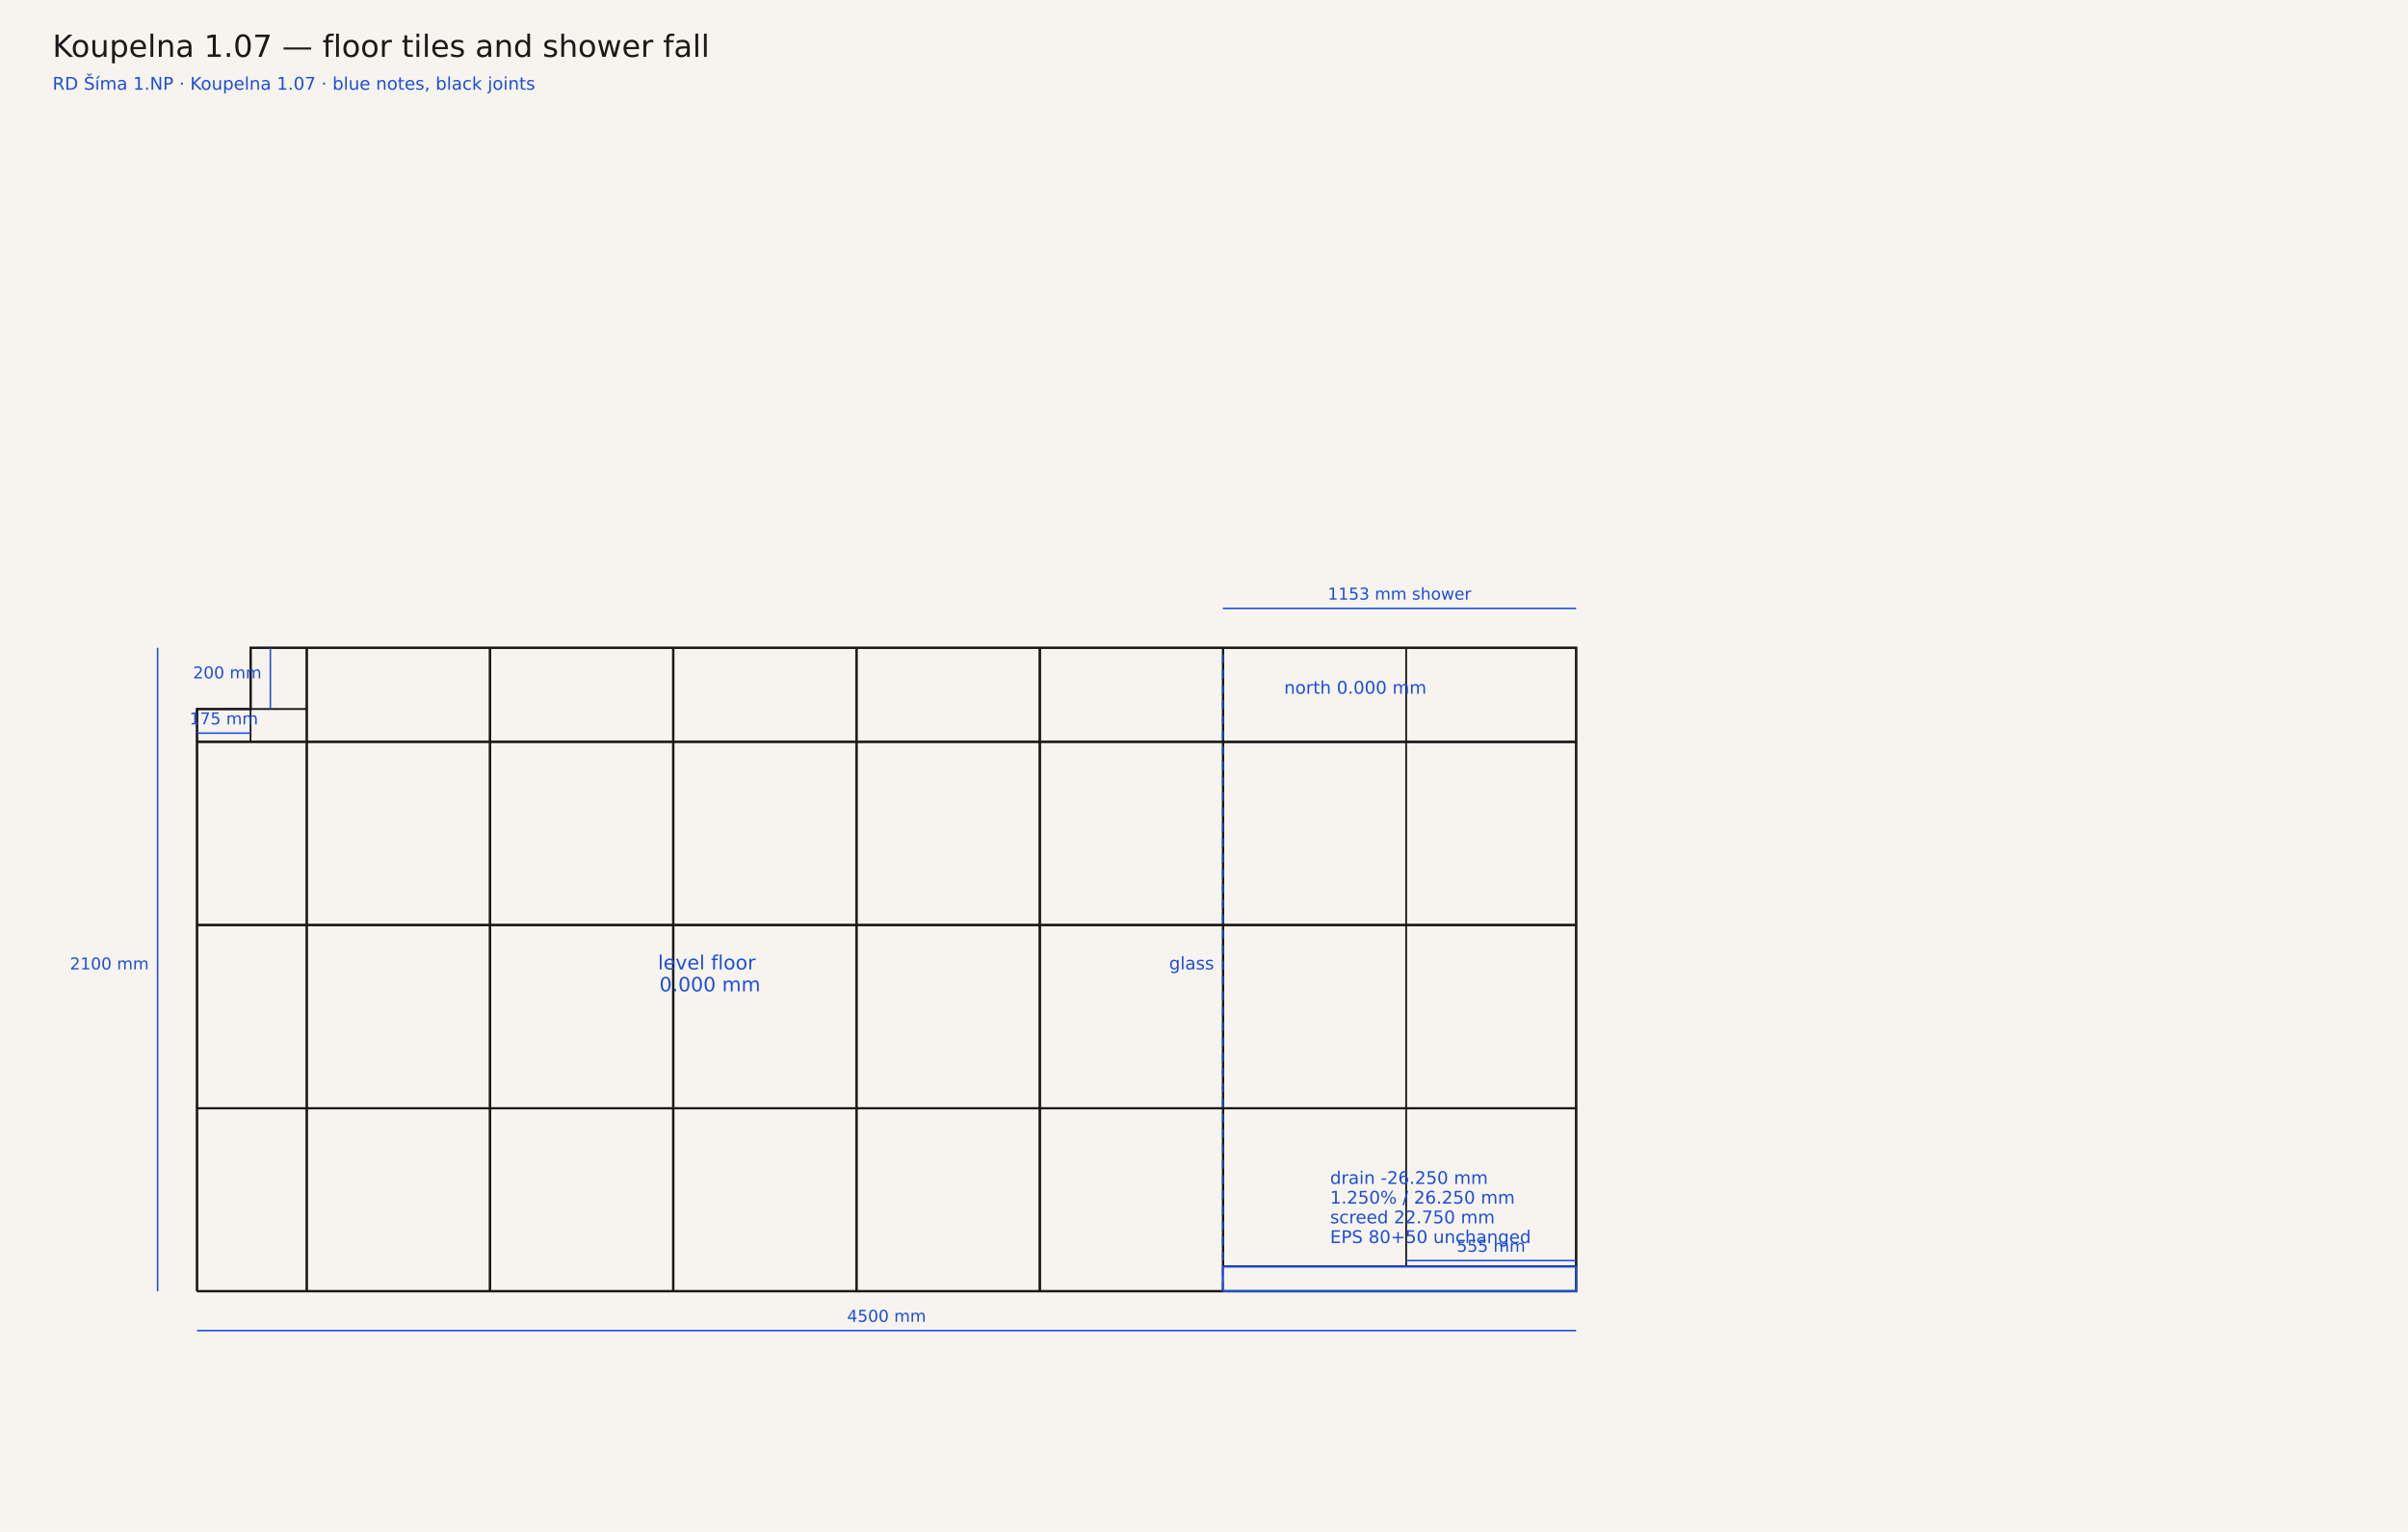
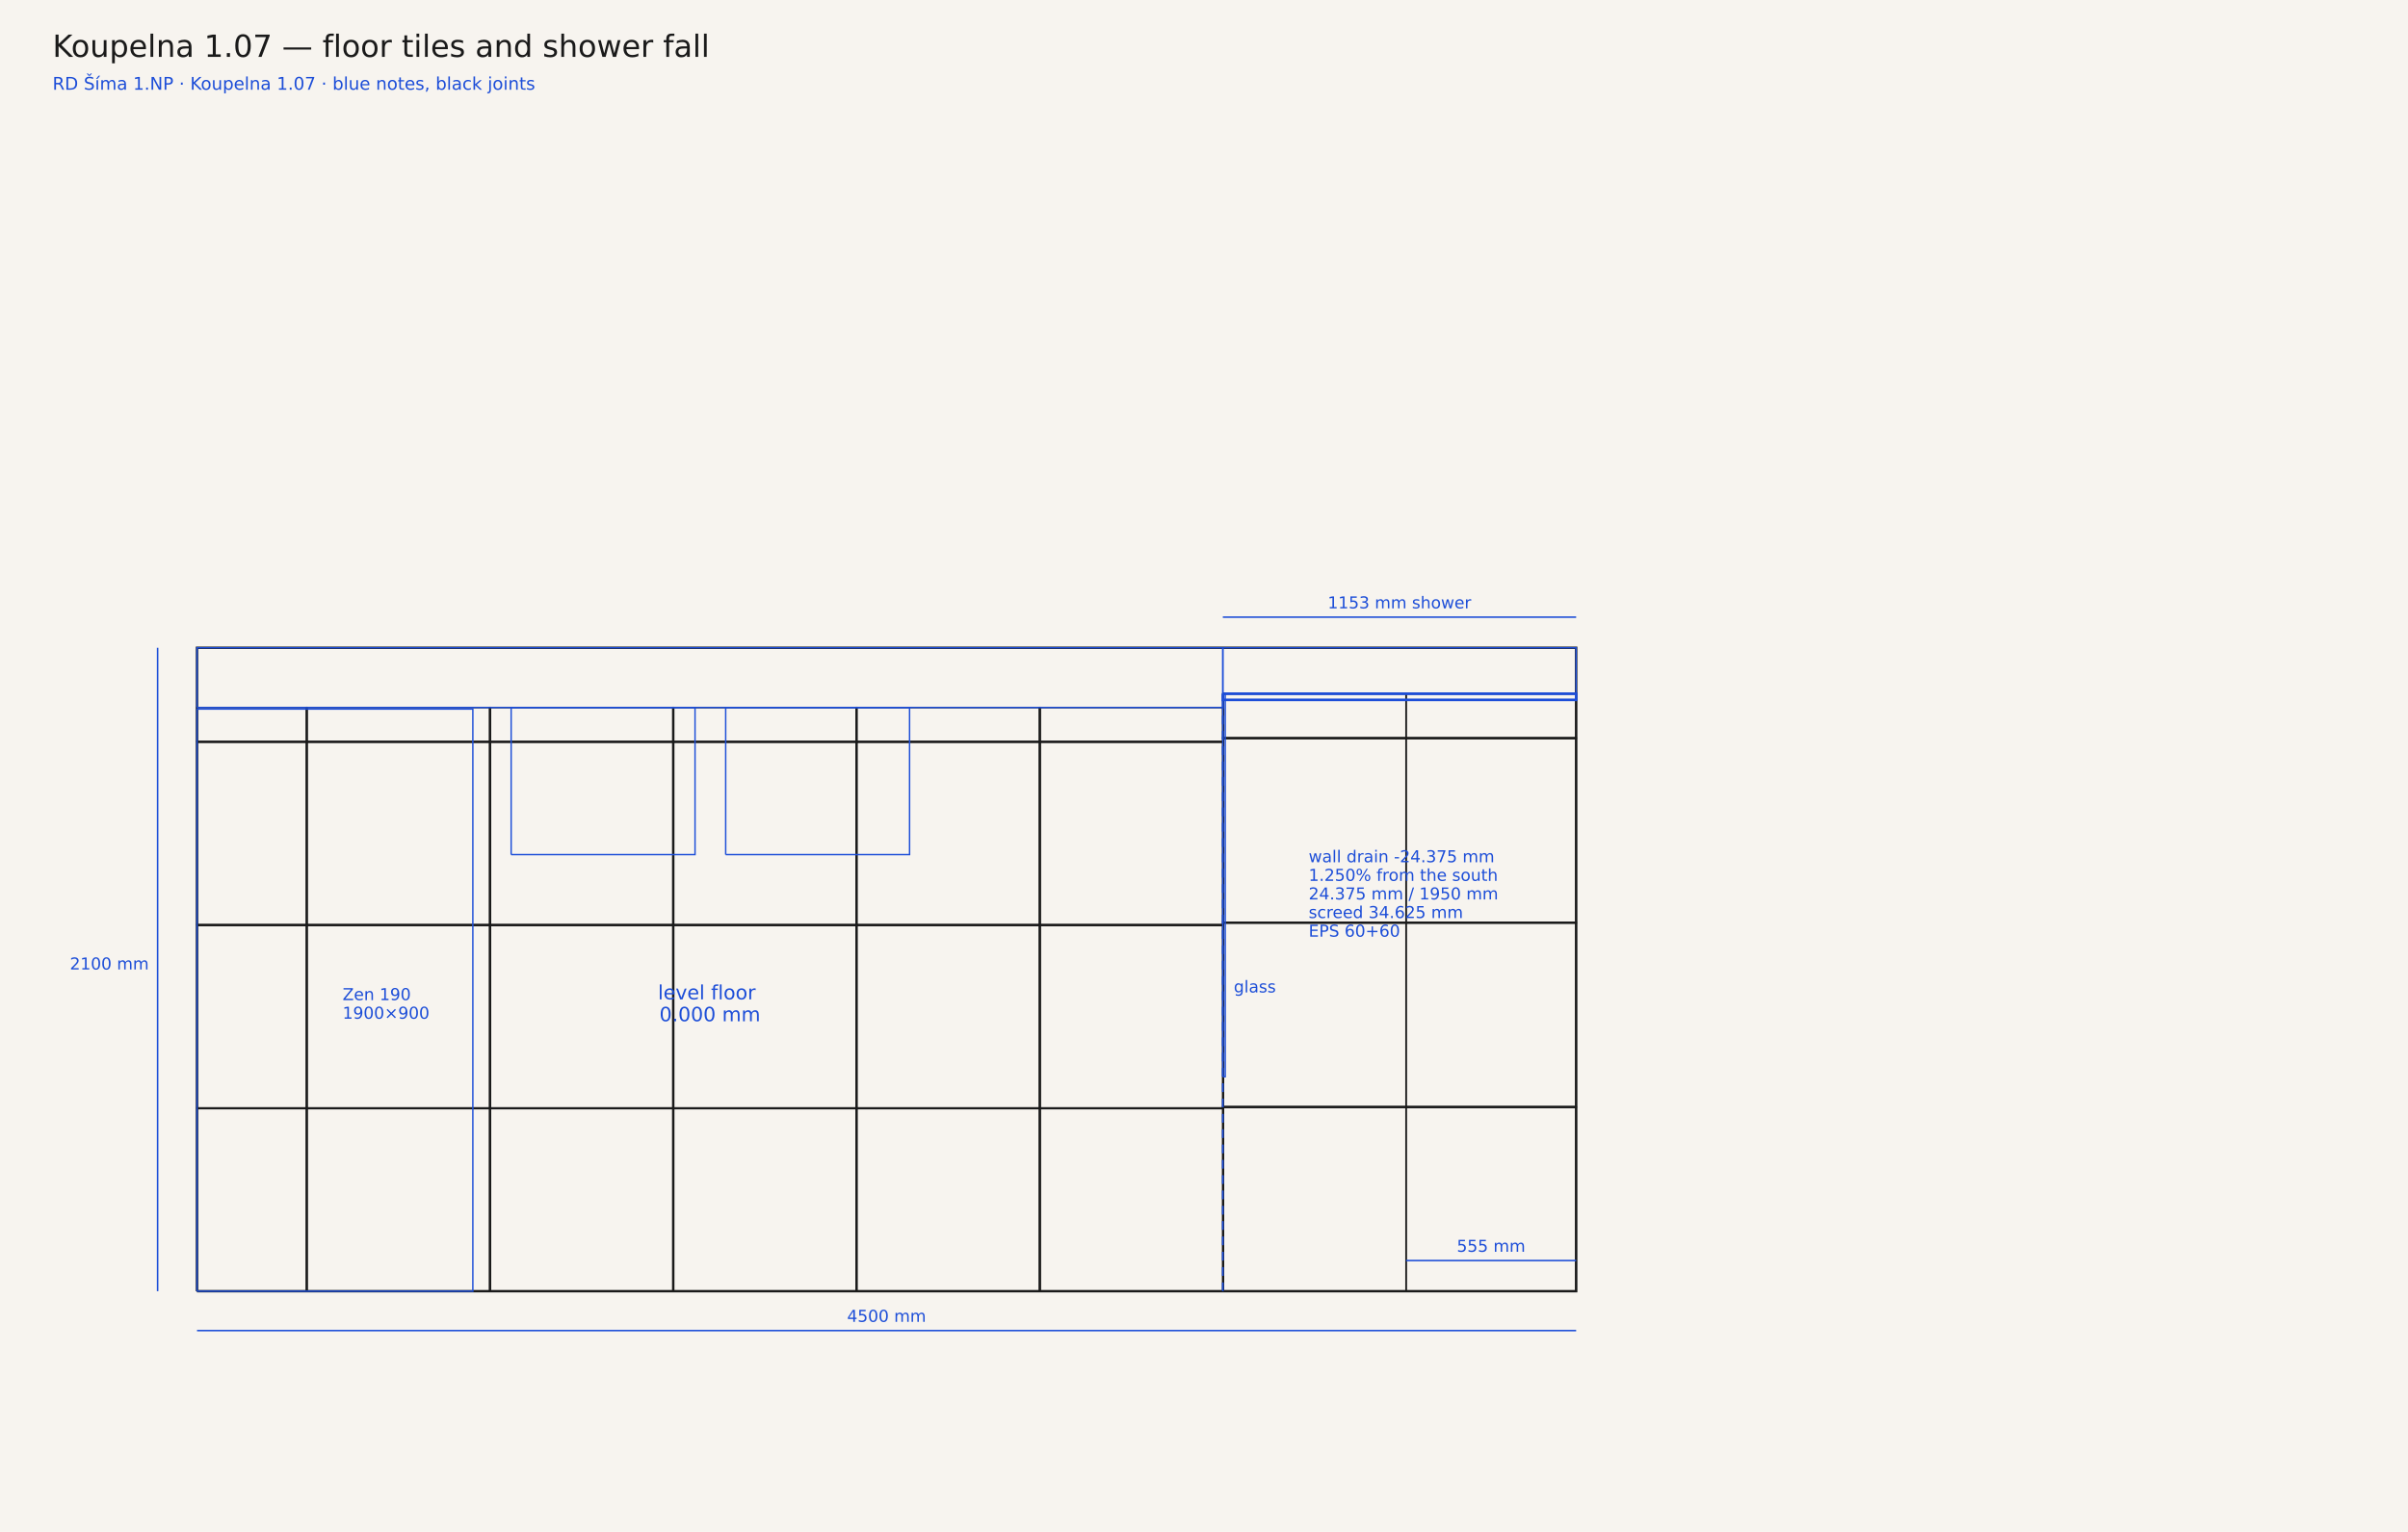
<svg xmlns="http://www.w3.org/2000/svg" width="2200" height="1400" viewBox="0 0 2200 1400">
  <rect width="2200" height="1400" fill="#f7f4ef" />
  <text x="48" y="52" font-family="DejaVu Sans, sans-serif" font-size="28" fill="#1a1a1a">Koupelna 1.07 — floor tiles and shower fall</text>
  <text x="48" y="82" font-family="DejaVu Sans, sans-serif" font-size="16" fill="#1d4ed8">RD Šíma 1.NP · Koupelna 1.07 · blue notes, black joints</text>
-   <polyline points="180.0,1180.0 1440.0,1180.0 1440.0,592.0 229.0,592.0 229.0,648.0 180.0,648.0 180.0,1180.0" fill="none" stroke="#1a1a1a" stroke-width="2.2" stroke-linejoin="miter" />
+   <polyline points="180.0,1180.0 1440.0,1180.0 1440.0,592.0 180.0,592.0 180.0,1180.0" fill="none" stroke="#1a1a1a" stroke-width="2.2" stroke-linejoin="miter" />
  <polyline points="180.0,1180.0 280.0,1180.0 280.0,1013.1 180.0,1013.1 180.0,1180.0" fill="none" stroke="#1a1a1a" stroke-width="1.4" stroke-linejoin="miter" />
  <polyline points="180.0,1012.6 280.0,1012.6 280.0,845.7 180.0,845.7 180.0,1012.6" fill="none" stroke="#1a1a1a" stroke-width="1.4" stroke-linejoin="miter" />
  <polyline points="180.0,845.1 280.0,845.1 280.0,678.2 180.0,678.2 180.0,845.1" fill="none" stroke="#1a1a1a" stroke-width="1.4" stroke-linejoin="miter" />
-   <polyline points="180.0,677.7 229.0,677.7 229.0,648.0 180.0,648.0 180.0,677.7" fill="none" stroke="#1a1a1a" stroke-width="1.4" stroke-linejoin="miter" />
-   <polyline points="229.0,677.7 280.0,677.7 280.0,648.0 229.0,648.0 229.0,677.7" fill="none" stroke="#1a1a1a" stroke-width="1.4" stroke-linejoin="miter" />
-   <polyline points="229.0,648.0 280.0,648.0 280.0,592.0 229.0,592.0 229.0,648.0" fill="none" stroke="#1a1a1a" stroke-width="1.4" stroke-linejoin="miter" />
+   <polyline points="180.0,677.7 280.0,677.7 280.0,646.6 180.0,646.6 180.0,677.7" fill="none" stroke="#1a1a1a" stroke-width="1.4" stroke-linejoin="miter" />
  <polyline points="280.5,1180.0 447.4,1180.0 447.4,1013.1 280.5,1013.1 280.5,1180.0" fill="none" stroke="#1a1a1a" stroke-width="1.4" stroke-linejoin="miter" />
  <polyline points="280.5,1012.6 447.4,1012.6 447.4,845.7 280.5,845.7 280.5,1012.6" fill="none" stroke="#1a1a1a" stroke-width="1.4" stroke-linejoin="miter" />
  <polyline points="280.5,845.1 447.4,845.1 447.4,678.2 280.5,678.2 280.5,845.1" fill="none" stroke="#1a1a1a" stroke-width="1.4" stroke-linejoin="miter" />
-   <polyline points="280.5,677.7 447.4,677.7 447.4,592.0 280.5,592.0 280.5,677.7" fill="none" stroke="#1a1a1a" stroke-width="1.4" stroke-linejoin="miter" />
+   <polyline points="280.5,677.7 447.4,677.7 447.4,646.6 280.5,646.6 280.5,677.7" fill="none" stroke="#1a1a1a" stroke-width="1.4" stroke-linejoin="miter" />
  <polyline points="448.0,1180.0 614.8,1180.0 614.8,1013.1 448.0,1013.1 448.0,1180.0" fill="none" stroke="#1a1a1a" stroke-width="1.4" stroke-linejoin="miter" />
  <polyline points="448.0,1012.6 614.8,1012.6 614.8,845.7 448.0,845.7 448.0,1012.6" fill="none" stroke="#1a1a1a" stroke-width="1.4" stroke-linejoin="miter" />
  <polyline points="448.0,845.1 614.8,845.1 614.8,678.2 448.0,678.2 448.0,845.1" fill="none" stroke="#1a1a1a" stroke-width="1.4" stroke-linejoin="miter" />
-   <polyline points="448.0,677.7 614.8,677.7 614.8,592.0 448.0,592.0 448.0,677.7" fill="none" stroke="#1a1a1a" stroke-width="1.4" stroke-linejoin="miter" />
+   <polyline points="448.0,677.7 614.8,677.7 614.8,646.6 448.0,646.6 448.0,677.7" fill="none" stroke="#1a1a1a" stroke-width="1.4" stroke-linejoin="miter" />
  <polyline points="615.4,1180.0 782.3,1180.0 782.3,1013.1 615.4,1013.1 615.4,1180.0" fill="none" stroke="#1a1a1a" stroke-width="1.4" stroke-linejoin="miter" />
  <polyline points="615.4,1012.6 782.3,1012.6 782.3,845.7 615.4,845.7 615.4,1012.6" fill="none" stroke="#1a1a1a" stroke-width="1.4" stroke-linejoin="miter" />
  <polyline points="615.4,845.1 782.3,845.1 782.3,678.2 615.4,678.2 615.4,845.1" fill="none" stroke="#1a1a1a" stroke-width="1.4" stroke-linejoin="miter" />
-   <polyline points="615.4,677.7 782.3,677.7 782.3,592.0 615.4,592.0 615.4,677.7" fill="none" stroke="#1a1a1a" stroke-width="1.4" stroke-linejoin="miter" />
+   <polyline points="615.4,677.7 782.3,677.7 782.3,646.6 615.4,646.6 615.4,677.7" fill="none" stroke="#1a1a1a" stroke-width="1.4" stroke-linejoin="miter" />
  <polyline points="782.8,1180.0 949.7,1180.0 949.7,1013.1 782.8,1013.1 782.8,1180.0" fill="none" stroke="#1a1a1a" stroke-width="1.4" stroke-linejoin="miter" />
  <polyline points="782.8,1012.6 949.7,1012.6 949.7,845.7 782.8,845.7 782.8,1012.6" fill="none" stroke="#1a1a1a" stroke-width="1.4" stroke-linejoin="miter" />
  <polyline points="782.8,845.1 949.7,845.1 949.7,678.2 782.8,678.2 782.8,845.1" fill="none" stroke="#1a1a1a" stroke-width="1.4" stroke-linejoin="miter" />
-   <polyline points="782.8,677.7 949.7,677.7 949.7,592.0 782.8,592.0 782.8,677.7" fill="none" stroke="#1a1a1a" stroke-width="1.4" stroke-linejoin="miter" />
+   <polyline points="782.8,677.7 949.7,677.7 949.7,646.6 782.8,646.6 782.8,677.7" fill="none" stroke="#1a1a1a" stroke-width="1.4" stroke-linejoin="miter" />
  <polyline points="950.3,1180.0 1117.2,1180.0 1117.2,1013.1 950.3,1013.1 950.3,1180.0" fill="none" stroke="#1a1a1a" stroke-width="1.4" stroke-linejoin="miter" />
  <polyline points="950.3,1012.6 1117.2,1012.6 1117.2,845.7 950.3,845.7 950.3,1012.6" fill="none" stroke="#1a1a1a" stroke-width="1.4" stroke-linejoin="miter" />
  <polyline points="950.3,845.1 1117.2,845.1 1117.2,678.2 950.3,678.2 950.3,845.1" fill="none" stroke="#1a1a1a" stroke-width="1.4" stroke-linejoin="miter" />
-   <polyline points="950.3,677.7 1117.2,677.7 1117.2,592.0 950.3,592.0 950.3,677.7" fill="none" stroke="#1a1a1a" stroke-width="1.4" stroke-linejoin="miter" />
-   <polyline points="1117.7,1157.0 1284.6,1157.0 1284.6,1013.1 1117.7,1013.1 1117.7,1157.0" fill="none" stroke="#1a1a1a" stroke-width="1.4" stroke-linejoin="miter" />
-   <polyline points="1117.7,1012.6 1284.6,1012.6 1284.6,845.7 1117.7,845.7 1117.7,1012.6" fill="none" stroke="#1a1a1a" stroke-width="1.4" stroke-linejoin="miter" />
-   <polyline points="1117.7,845.1 1284.6,845.1 1284.6,678.3 1117.7,678.3 1117.7,845.1" fill="none" stroke="#1a1a1a" stroke-width="1.4" stroke-linejoin="miter" />
-   <polyline points="1117.7,677.7 1284.6,677.7 1284.6,592.0 1117.7,592.0 1117.7,677.7" fill="none" stroke="#1a1a1a" stroke-width="1.4" stroke-linejoin="miter" />
-   <polyline points="1284.6,1157.0 1440.0,1157.0 1440.0,1013.1 1284.6,1013.1 1284.6,1157.0" fill="none" stroke="#1a1a1a" stroke-width="1.4" stroke-linejoin="miter" />
-   <polyline points="1284.6,1012.6 1440.0,1012.6 1440.0,845.7 1284.6,845.7 1284.6,1012.6" fill="none" stroke="#1a1a1a" stroke-width="1.4" stroke-linejoin="miter" />
-   <polyline points="1284.6,845.1 1440.0,845.1 1440.0,678.3 1284.6,678.3 1284.6,845.1" fill="none" stroke="#1a1a1a" stroke-width="1.4" stroke-linejoin="miter" />
-   <polyline points="1284.6,677.7 1440.0,677.7 1440.0,592.0 1284.6,592.0 1284.6,677.7" fill="none" stroke="#1a1a1a" stroke-width="1.4" stroke-linejoin="miter" />
+   <polyline points="950.3,677.7 1117.2,677.7 1117.2,646.6 950.3,646.6 950.3,677.7" fill="none" stroke="#1a1a1a" stroke-width="1.4" stroke-linejoin="miter" />
+   <polyline points="1117.7,1180.0 1284.6,1180.0 1284.6,1012.0 1117.7,1012.0 1117.7,1180.0" fill="none" stroke="#1a1a1a" stroke-width="1.4" stroke-linejoin="miter" />
+   <polyline points="1117.7,1011.4 1284.6,1011.4 1284.6,843.5 1117.7,843.5 1117.7,1011.4" fill="none" stroke="#1a1a1a" stroke-width="1.4" stroke-linejoin="miter" />
+   <polyline points="1117.7,842.9 1284.6,842.9 1284.6,674.9 1117.7,674.9 1117.7,842.9" fill="none" stroke="#1a1a1a" stroke-width="1.4" stroke-linejoin="miter" />
+   <polyline points="1117.7,674.3 1284.6,674.3 1284.6,634.0 1117.7,634.0 1117.7,674.3" fill="none" stroke="#1a1a1a" stroke-width="1.4" stroke-linejoin="miter" />
+   <polyline points="1284.6,1180.0 1440.0,1180.0 1440.0,1012.0 1284.6,1012.0 1284.6,1180.0" fill="none" stroke="#1a1a1a" stroke-width="1.4" stroke-linejoin="miter" />
+   <polyline points="1284.6,1011.4 1440.0,1011.4 1440.0,843.5 1284.6,843.5 1284.6,1011.4" fill="none" stroke="#1a1a1a" stroke-width="1.4" stroke-linejoin="miter" />
+   <polyline points="1284.6,842.9 1440.0,842.9 1440.0,674.9 1284.6,674.9 1284.6,842.9" fill="none" stroke="#1a1a1a" stroke-width="1.4" stroke-linejoin="miter" />
+   <polyline points="1284.6,674.3 1440.0,674.3 1440.0,634.0 1284.6,634.0 1284.6,674.3" fill="none" stroke="#1a1a1a" stroke-width="1.4" stroke-linejoin="miter" />
  <polyline points="180.0,1013.1 280.0,1013.1 280.0,1012.6 180.0,1012.6 180.0,1013.1" fill="none" stroke="#1a1a1a" stroke-width="1.4" stroke-linejoin="miter" />
  <polyline points="180.0,845.7 280.0,845.7 280.0,845.1 180.0,845.1 180.0,845.7" fill="none" stroke="#1a1a1a" stroke-width="1.4" stroke-linejoin="miter" />
  <polyline points="180.0,678.2 280.0,678.2 280.0,677.7 180.0,677.7 180.0,678.2" fill="none" stroke="#1a1a1a" stroke-width="1.4" stroke-linejoin="miter" />
  <polyline points="280.0,1180.0 280.5,1180.0 280.5,1013.1 280.0,1013.1 280.0,1180.0" fill="none" stroke="#1a1a1a" stroke-width="1.4" stroke-linejoin="miter" />
  <polyline points="280.5,1013.1 447.4,1013.1 447.4,1012.6 280.5,1012.6 280.5,1013.1" fill="none" stroke="#1a1a1a" stroke-width="1.4" stroke-linejoin="miter" />
  <polyline points="280.0,1013.1 280.5,1013.1 280.5,1012.6 280.0,1012.6 280.0,1013.1" fill="none" stroke="#1a1a1a" stroke-width="1.4" stroke-linejoin="miter" />
  <polyline points="280.0,1012.6 280.5,1012.6 280.5,845.7 280.0,845.7 280.0,1012.6" fill="none" stroke="#1a1a1a" stroke-width="1.4" stroke-linejoin="miter" />
  <polyline points="280.5,845.7 447.4,845.7 447.4,845.1 280.5,845.1 280.5,845.7" fill="none" stroke="#1a1a1a" stroke-width="1.4" stroke-linejoin="miter" />
  <polyline points="280.0,845.7 280.5,845.7 280.5,845.1 280.0,845.1 280.0,845.7" fill="none" stroke="#1a1a1a" stroke-width="1.4" stroke-linejoin="miter" />
  <polyline points="280.0,845.1 280.5,845.1 280.5,678.2 280.0,678.2 280.0,845.1" fill="none" stroke="#1a1a1a" stroke-width="1.4" stroke-linejoin="miter" />
  <polyline points="280.5,678.2 447.4,678.2 447.4,677.7 280.5,677.7 280.5,678.2" fill="none" stroke="#1a1a1a" stroke-width="1.4" stroke-linejoin="miter" />
  <polyline points="280.0,678.2 280.5,678.2 280.5,677.7 280.0,677.7 280.0,678.2" fill="none" stroke="#1a1a1a" stroke-width="1.4" stroke-linejoin="miter" />
-   <polyline points="280.0,677.7 280.5,677.7 280.5,592.0 280.0,592.0 280.0,677.7" fill="none" stroke="#1a1a1a" stroke-width="1.4" stroke-linejoin="miter" />
+   <polyline points="280.0,677.7 280.5,677.7 280.5,646.6 280.0,646.6 280.0,677.7" fill="none" stroke="#1a1a1a" stroke-width="1.4" stroke-linejoin="miter" />
  <polyline points="447.4,1180.0 448.0,1180.0 448.0,1013.1 447.4,1013.1 447.4,1180.0" fill="none" stroke="#1a1a1a" stroke-width="1.4" stroke-linejoin="miter" />
  <polyline points="448.0,1013.1 614.8,1013.1 614.8,1012.6 448.0,1012.6 448.0,1013.1" fill="none" stroke="#1a1a1a" stroke-width="1.4" stroke-linejoin="miter" />
  <polyline points="447.4,1013.1 448.0,1013.1 448.0,1012.6 447.4,1012.6 447.4,1013.1" fill="none" stroke="#1a1a1a" stroke-width="1.4" stroke-linejoin="miter" />
  <polyline points="447.4,1012.6 448.0,1012.6 448.0,845.7 447.4,845.7 447.4,1012.6" fill="none" stroke="#1a1a1a" stroke-width="1.4" stroke-linejoin="miter" />
  <polyline points="448.0,845.7 614.8,845.7 614.8,845.1 448.0,845.1 448.0,845.7" fill="none" stroke="#1a1a1a" stroke-width="1.4" stroke-linejoin="miter" />
  <polyline points="447.4,845.7 448.0,845.7 448.0,845.1 447.4,845.1 447.4,845.7" fill="none" stroke="#1a1a1a" stroke-width="1.4" stroke-linejoin="miter" />
  <polyline points="447.4,845.1 448.0,845.1 448.0,678.2 447.4,678.2 447.4,845.1" fill="none" stroke="#1a1a1a" stroke-width="1.4" stroke-linejoin="miter" />
  <polyline points="448.0,678.2 614.8,678.2 614.8,677.7 448.0,677.7 448.0,678.2" fill="none" stroke="#1a1a1a" stroke-width="1.4" stroke-linejoin="miter" />
  <polyline points="447.4,678.2 448.0,678.2 448.0,677.7 447.4,677.7 447.4,678.2" fill="none" stroke="#1a1a1a" stroke-width="1.4" stroke-linejoin="miter" />
-   <polyline points="447.4,677.7 448.0,677.7 448.0,592.0 447.4,592.0 447.4,677.7" fill="none" stroke="#1a1a1a" stroke-width="1.4" stroke-linejoin="miter" />
+   <polyline points="447.4,677.7 448.0,677.7 448.0,646.6 447.4,646.6 447.4,677.7" fill="none" stroke="#1a1a1a" stroke-width="1.4" stroke-linejoin="miter" />
  <polyline points="614.8,1180.0 615.4,1180.0 615.4,1013.1 614.8,1013.1 614.8,1180.0" fill="none" stroke="#1a1a1a" stroke-width="1.4" stroke-linejoin="miter" />
  <polyline points="615.4,1013.1 782.3,1013.1 782.3,1012.6 615.4,1012.6 615.4,1013.1" fill="none" stroke="#1a1a1a" stroke-width="1.4" stroke-linejoin="miter" />
  <polyline points="614.8,1013.1 615.4,1013.1 615.4,1012.6 614.8,1012.6 614.8,1013.1" fill="none" stroke="#1a1a1a" stroke-width="1.4" stroke-linejoin="miter" />
  <polyline points="614.8,1012.6 615.4,1012.6 615.4,845.7 614.8,845.7 614.8,1012.6" fill="none" stroke="#1a1a1a" stroke-width="1.4" stroke-linejoin="miter" />
  <polyline points="615.4,845.7 782.3,845.7 782.3,845.1 615.4,845.1 615.4,845.7" fill="none" stroke="#1a1a1a" stroke-width="1.4" stroke-linejoin="miter" />
  <polyline points="614.8,845.7 615.4,845.7 615.4,845.1 614.8,845.1 614.8,845.7" fill="none" stroke="#1a1a1a" stroke-width="1.4" stroke-linejoin="miter" />
  <polyline points="614.8,845.1 615.4,845.1 615.4,678.2 614.8,678.2 614.8,845.1" fill="none" stroke="#1a1a1a" stroke-width="1.4" stroke-linejoin="miter" />
  <polyline points="615.4,678.2 782.3,678.2 782.3,677.7 615.4,677.7 615.4,678.2" fill="none" stroke="#1a1a1a" stroke-width="1.4" stroke-linejoin="miter" />
  <polyline points="614.8,678.2 615.4,678.2 615.4,677.7 614.8,677.7 614.8,678.2" fill="none" stroke="#1a1a1a" stroke-width="1.4" stroke-linejoin="miter" />
-   <polyline points="614.8,677.7 615.4,677.7 615.4,592.0 614.8,592.0 614.8,677.7" fill="none" stroke="#1a1a1a" stroke-width="1.4" stroke-linejoin="miter" />
+   <polyline points="614.8,677.7 615.4,677.7 615.4,646.6 614.8,646.6 614.8,677.7" fill="none" stroke="#1a1a1a" stroke-width="1.4" stroke-linejoin="miter" />
  <polyline points="782.3,1180.0 782.8,1180.0 782.8,1013.1 782.3,1013.1 782.3,1180.0" fill="none" stroke="#1a1a1a" stroke-width="1.4" stroke-linejoin="miter" />
  <polyline points="782.8,1013.1 949.7,1013.1 949.7,1012.6 782.8,1012.6 782.8,1013.1" fill="none" stroke="#1a1a1a" stroke-width="1.4" stroke-linejoin="miter" />
  <polyline points="782.3,1013.1 782.8,1013.1 782.8,1012.6 782.3,1012.6 782.3,1013.1" fill="none" stroke="#1a1a1a" stroke-width="1.4" stroke-linejoin="miter" />
  <polyline points="782.3,1012.6 782.8,1012.6 782.8,845.7 782.3,845.7 782.3,1012.6" fill="none" stroke="#1a1a1a" stroke-width="1.4" stroke-linejoin="miter" />
  <polyline points="782.8,845.7 949.7,845.7 949.7,845.1 782.8,845.1 782.8,845.7" fill="none" stroke="#1a1a1a" stroke-width="1.4" stroke-linejoin="miter" />
  <polyline points="782.3,845.7 782.8,845.7 782.8,845.1 782.3,845.1 782.3,845.7" fill="none" stroke="#1a1a1a" stroke-width="1.4" stroke-linejoin="miter" />
  <polyline points="782.3,845.1 782.8,845.1 782.8,678.2 782.3,678.2 782.3,845.1" fill="none" stroke="#1a1a1a" stroke-width="1.4" stroke-linejoin="miter" />
  <polyline points="782.8,678.2 949.7,678.2 949.7,677.7 782.8,677.7 782.8,678.2" fill="none" stroke="#1a1a1a" stroke-width="1.4" stroke-linejoin="miter" />
  <polyline points="782.3,678.2 782.8,678.2 782.8,677.7 782.3,677.7 782.3,678.2" fill="none" stroke="#1a1a1a" stroke-width="1.4" stroke-linejoin="miter" />
-   <polyline points="782.3,677.7 782.8,677.7 782.8,592.0 782.3,592.0 782.3,677.7" fill="none" stroke="#1a1a1a" stroke-width="1.4" stroke-linejoin="miter" />
+   <polyline points="782.3,677.7 782.8,677.7 782.8,646.6 782.3,646.6 782.3,677.7" fill="none" stroke="#1a1a1a" stroke-width="1.4" stroke-linejoin="miter" />
  <polyline points="949.7,1180.0 950.3,1180.0 950.3,1013.1 949.7,1013.1 949.7,1180.0" fill="none" stroke="#1a1a1a" stroke-width="1.4" stroke-linejoin="miter" />
  <polyline points="950.3,1013.1 1117.2,1013.1 1117.2,1012.6 950.3,1012.6 950.3,1013.1" fill="none" stroke="#1a1a1a" stroke-width="1.4" stroke-linejoin="miter" />
  <polyline points="949.7,1013.1 950.3,1013.1 950.3,1012.6 949.7,1012.6 949.7,1013.1" fill="none" stroke="#1a1a1a" stroke-width="1.4" stroke-linejoin="miter" />
  <polyline points="949.7,1012.6 950.3,1012.6 950.3,845.7 949.7,845.7 949.7,1012.6" fill="none" stroke="#1a1a1a" stroke-width="1.4" stroke-linejoin="miter" />
  <polyline points="950.3,845.7 1117.2,845.7 1117.2,845.1 950.3,845.1 950.3,845.7" fill="none" stroke="#1a1a1a" stroke-width="1.4" stroke-linejoin="miter" />
  <polyline points="949.7,845.7 950.3,845.7 950.3,845.1 949.7,845.1 949.7,845.7" fill="none" stroke="#1a1a1a" stroke-width="1.4" stroke-linejoin="miter" />
  <polyline points="949.7,845.1 950.3,845.1 950.3,678.2 949.7,678.2 949.7,845.1" fill="none" stroke="#1a1a1a" stroke-width="1.4" stroke-linejoin="miter" />
  <polyline points="950.3,678.2 1117.2,678.2 1117.2,677.7 950.3,677.7 950.3,678.2" fill="none" stroke="#1a1a1a" stroke-width="1.4" stroke-linejoin="miter" />
  <polyline points="949.7,678.2 950.3,678.2 950.3,677.7 949.7,677.7 949.7,678.2" fill="none" stroke="#1a1a1a" stroke-width="1.4" stroke-linejoin="miter" />
-   <polyline points="949.7,677.7 950.3,677.7 950.3,592.0 949.7,592.0 949.7,677.7" fill="none" stroke="#1a1a1a" stroke-width="1.4" stroke-linejoin="miter" />
-   <polyline points="1117.2,1157.0 1117.7,1157.0 1117.7,1013.1 1117.2,1013.1 1117.2,1157.0" fill="none" stroke="#1a1a1a" stroke-width="1.4" stroke-linejoin="miter" />
-   <polyline points="1117.7,1013.1 1284.6,1013.1 1284.6,1012.6 1117.7,1012.6 1117.7,1013.1" fill="none" stroke="#1a1a1a" stroke-width="1.4" stroke-linejoin="miter" />
-   <polyline points="1117.2,1013.1 1117.7,1013.1 1117.7,1012.6 1117.2,1012.6 1117.2,1013.1" fill="none" stroke="#1a1a1a" stroke-width="1.4" stroke-linejoin="miter" />
-   <polyline points="1117.2,1012.6 1117.7,1012.6 1117.7,845.7 1117.2,845.7 1117.2,1012.6" fill="none" stroke="#1a1a1a" stroke-width="1.4" stroke-linejoin="miter" />
-   <polyline points="1117.7,845.7 1284.6,845.7 1284.6,845.1 1117.7,845.1 1117.7,845.7" fill="none" stroke="#1a1a1a" stroke-width="1.4" stroke-linejoin="miter" />
-   <polyline points="1117.2,845.7 1117.7,845.7 1117.7,845.1 1117.2,845.1 1117.2,845.7" fill="none" stroke="#1a1a1a" stroke-width="1.4" stroke-linejoin="miter" />
-   <polyline points="1117.2,845.1 1117.7,845.1 1117.7,678.3 1117.2,678.3 1117.2,845.1" fill="none" stroke="#1a1a1a" stroke-width="1.4" stroke-linejoin="miter" />
-   <polyline points="1117.7,678.3 1284.6,678.3 1284.6,677.7 1117.7,677.7 1117.7,678.3" fill="none" stroke="#1a1a1a" stroke-width="1.4" stroke-linejoin="miter" />
-   <polyline points="1117.2,678.3 1117.7,678.3 1117.7,677.7 1117.2,677.7 1117.2,678.3" fill="none" stroke="#1a1a1a" stroke-width="1.4" stroke-linejoin="miter" />
-   <polyline points="1117.2,677.7 1117.7,677.7 1117.7,592.0 1117.2,592.0 1117.2,677.7" fill="none" stroke="#1a1a1a" stroke-width="1.4" stroke-linejoin="miter" />
-   <polyline points="1284.6,1013.1 1440.0,1013.1 1440.0,1012.6 1284.6,1012.6 1284.6,1013.1" fill="none" stroke="#1a1a1a" stroke-width="1.4" stroke-linejoin="miter" />
-   <polyline points="1284.6,845.7 1440.0,845.7 1440.0,845.1 1284.6,845.1 1284.6,845.7" fill="none" stroke="#1a1a1a" stroke-width="1.4" stroke-linejoin="miter" />
-   <polyline points="1284.6,678.3 1440.0,678.3 1440.0,677.7 1284.6,677.7 1284.6,678.3" fill="none" stroke="#1a1a1a" stroke-width="1.4" stroke-linejoin="miter" />
-   <line x1="1117.2" y1="1180.0" x2="1117.2" y2="592.0" stroke="#1d4ed8" stroke-width="1.6" stroke-dasharray="8 6" />
-   <polyline points="1117.2,1180.0 1440.0,1180.0 1440.0,1157.6 1117.2,1157.6 1117.2,1180.0" fill="none" stroke="#1d4ed8" stroke-width="1.8" stroke-linejoin="miter" />
+   <polyline points="949.7,677.7 950.3,677.7 950.3,646.6 949.7,646.6 949.7,677.7" fill="none" stroke="#1a1a1a" stroke-width="1.4" stroke-linejoin="miter" />
+   <polyline points="1117.2,1180.0 1117.7,1180.0 1117.7,1012.0 1117.2,1012.0 1117.2,1180.0" fill="none" stroke="#1a1a1a" stroke-width="1.4" stroke-linejoin="miter" />
+   <polyline points="1117.7,1012.0 1284.6,1012.0 1284.6,1011.4 1117.7,1011.4 1117.7,1012.0" fill="none" stroke="#1a1a1a" stroke-width="1.4" stroke-linejoin="miter" />
+   <polyline points="1117.2,1012.0 1117.7,1012.0 1117.7,1011.4 1117.2,1011.4 1117.2,1012.0" fill="none" stroke="#1a1a1a" stroke-width="1.4" stroke-linejoin="miter" />
+   <polyline points="1117.2,1011.4 1117.7,1011.4 1117.7,843.5 1117.2,843.5 1117.2,1011.4" fill="none" stroke="#1a1a1a" stroke-width="1.4" stroke-linejoin="miter" />
+   <polyline points="1117.7,843.5 1284.6,843.5 1284.6,842.9 1117.7,842.9 1117.7,843.5" fill="none" stroke="#1a1a1a" stroke-width="1.4" stroke-linejoin="miter" />
+   <polyline points="1117.2,843.5 1117.7,843.5 1117.7,842.9 1117.2,842.9 1117.2,843.5" fill="none" stroke="#1a1a1a" stroke-width="1.4" stroke-linejoin="miter" />
+   <polyline points="1117.2,842.9 1117.7,842.9 1117.7,674.9 1117.2,674.9 1117.2,842.9" fill="none" stroke="#1a1a1a" stroke-width="1.4" stroke-linejoin="miter" />
+   <polyline points="1117.7,674.9 1284.6,674.9 1284.6,674.3 1117.7,674.3 1117.7,674.9" fill="none" stroke="#1a1a1a" stroke-width="1.4" stroke-linejoin="miter" />
+   <polyline points="1117.2,674.9 1117.7,674.9 1117.7,674.3 1117.2,674.3 1117.2,674.9" fill="none" stroke="#1a1a1a" stroke-width="1.4" stroke-linejoin="miter" />
+   <polyline points="1117.2,674.3 1117.7,674.3 1117.7,634.0 1117.2,634.0 1117.2,674.3" fill="none" stroke="#1a1a1a" stroke-width="1.4" stroke-linejoin="miter" />
+   <polyline points="1284.6,1012.0 1440.0,1012.0 1440.0,1011.4 1284.6,1011.4 1284.6,1012.0" fill="none" stroke="#1a1a1a" stroke-width="1.4" stroke-linejoin="miter" />
+   <polyline points="1284.6,843.5 1440.0,843.5 1440.0,842.9 1284.6,842.9 1284.6,843.5" fill="none" stroke="#1a1a1a" stroke-width="1.4" stroke-linejoin="miter" />
+   <polyline points="1284.6,674.9 1440.0,674.9 1440.0,674.3 1284.6,674.3 1284.6,674.9" fill="none" stroke="#1a1a1a" stroke-width="1.4" stroke-linejoin="miter" />
+   <line x1="1117.2" y1="1180.0" x2="1117.2" y2="634.0" stroke="#1d4ed8" stroke-width="1.6" stroke-dasharray="8 6" />
+   <polyline points="180.0,1180.0 432.0,1180.0 432.0,648.0 180.0,648.0 180.0,1180.0" fill="none" stroke="#1d4ed8" stroke-width="1.3" stroke-linejoin="miter" />
+   <polyline points="467.0,781.0 635.0,781.0 635.0,646.6 467.0,646.6 467.0,781.0" fill="none" stroke="#1d4ed8" stroke-width="1.3" stroke-linejoin="miter" />
+   <polyline points="663.0,781.0 831.0,781.0 831.0,646.6 663.0,646.6 663.0,781.0" fill="none" stroke="#1d4ed8" stroke-width="1.3" stroke-linejoin="miter" />
+   <polyline points="180.0,646.6 1117.2,646.6 1117.2,592.0 180.0,592.0 180.0,646.6" fill="none" stroke="#1d4ed8" stroke-width="1.3" stroke-linejoin="miter" />
+   <polyline points="1117.2,634.0 1440.0,634.0 1440.0,592.0 1117.2,592.0 1117.2,634.0" fill="none" stroke="#1d4ed8" stroke-width="1.3" stroke-linejoin="miter" />
+   <polyline points="1117.2,984.0 1119.4,984.0 1119.4,634.0 1117.2,634.0 1117.2,984.0" fill="none" stroke="#1d4ed8" stroke-width="1.3" stroke-linejoin="miter" />
+   <polyline points="1117.2,634.0 1440.0,634.0 1440.0,639.6 1117.2,639.6 1117.2,634.0" fill="none" stroke="#1d4ed8" stroke-width="2.4" stroke-linejoin="miter" />
  <line x1="180.0" y1="1216.0" x2="180.0" y2="1216.0" stroke="#1d4ed8" stroke-width="1" />
  <line x1="1440.0" y1="1216.0" x2="1440.0" y2="1216.0" stroke="#1d4ed8" stroke-width="1" />
  <line x1="180.0" y1="1216.0" x2="1440.0" y2="1216.0" stroke="#1d4ed8" stroke-width="1.4" />
  <text y="1208.0" text-anchor="middle" font-family="DejaVu Sans, sans-serif" font-size="15" fill="#1d4ed8">
    <tspan x="810.0" dy="0">4500 mm</tspan>
  </text>
  <line x1="144.0" y1="1180.0" x2="144.0" y2="1180.0" stroke="#1d4ed8" stroke-width="1" />
  <line x1="144.0" y1="592.0" x2="144.0" y2="592.0" stroke="#1d4ed8" stroke-width="1" />
  <line x1="144.0" y1="1180.0" x2="144.0" y2="592.0" stroke="#1d4ed8" stroke-width="1.4" />
  <text y="886.0" text-anchor="end" font-family="DejaVu Sans, sans-serif" font-size="15" fill="#1d4ed8">
    <tspan x="136.0" dy="0">2100 mm</tspan>
  </text>
  <line x1="1284.6" y1="1152.0" x2="1284.6" y2="1152.0" stroke="#1d4ed8" stroke-width="1" />
  <line x1="1440.0" y1="1152.0" x2="1440.0" y2="1152.0" stroke="#1d4ed8" stroke-width="1" />
  <line x1="1284.6" y1="1152.0" x2="1440.0" y2="1152.0" stroke="#1d4ed8" stroke-width="1.4" />
  <text y="1144.0" text-anchor="middle" font-family="DejaVu Sans, sans-serif" font-size="15" fill="#1d4ed8">
    <tspan x="1362.3" dy="0">555 mm</tspan>
  </text>
-   <line x1="1117.2" y1="556.0" x2="1117.2" y2="556.0" stroke="#1d4ed8" stroke-width="1" />
-   <line x1="1440.0" y1="556.0" x2="1440.0" y2="556.0" stroke="#1d4ed8" stroke-width="1" />
-   <line x1="1117.2" y1="556.0" x2="1440.0" y2="556.0" stroke="#1d4ed8" stroke-width="1.4" />
-   <text y="548.0" text-anchor="middle" font-family="DejaVu Sans, sans-serif" font-size="15" fill="#1d4ed8">
+   <line x1="1117.2" y1="564.0" x2="1117.2" y2="564.0" stroke="#1d4ed8" stroke-width="1" />
+   <line x1="1440.0" y1="564.0" x2="1440.0" y2="564.0" stroke="#1d4ed8" stroke-width="1" />
+   <line x1="1117.2" y1="564.0" x2="1440.0" y2="564.0" stroke="#1d4ed8" stroke-width="1.4" />
+   <text y="556.0" text-anchor="middle" font-family="DejaVu Sans, sans-serif" font-size="15" fill="#1d4ed8">
    <tspan x="1278.6" dy="0">1153 mm shower</tspan>
  </text>
-   <text y="886.0" text-anchor="middle" font-family="DejaVu Sans, sans-serif" font-size="18" fill="#1d4ed8">
+   <text y="913.3" text-anchor="middle" font-family="DejaVu Sans, sans-serif" font-size="18" fill="#1d4ed8">
    <tspan x="648.6" dy="0">level floor</tspan>
    <tspan x="648.6" dy="20">0.000 mm</tspan>
  </text>
-   <text y="1082.0" text-anchor="start" font-family="DejaVu Sans, sans-serif" font-size="16" fill="#1d4ed8">
-     <tspan x="1215.2" dy="0">drain -26.250 mm</tspan>
-     <tspan x="1215.2" dy="18">1.250%  /  26.250 mm</tspan>
-     <tspan x="1215.2" dy="18">screed 22.750 mm</tspan>
-     <tspan x="1215.2" dy="18">EPS 80+50 unchanged</tspan>
+   <text y="788.0" text-anchor="start" font-family="DejaVu Sans, sans-serif" font-size="15" fill="#1d4ed8">
+     <tspan x="1195.6" dy="0">wall drain -24.375 mm</tspan>
+     <tspan x="1195.6" dy="17">1.250% from the south</tspan>
+     <tspan x="1195.6" dy="17">24.375 mm / 1950 mm</tspan>
+     <tspan x="1195.6" dy="17">screed 34.625 mm</tspan>
+     <tspan x="1195.6" dy="17">EPS 60+60</tspan>
  </text>
-   <text y="634.0" text-anchor="start" font-family="DejaVu Sans, sans-serif" font-size="16" fill="#1d4ed8">
-     <tspan x="1173.2" dy="0">north 0.000 mm</tspan>
+   <text y="907.0" text-anchor="start" font-family="DejaVu Sans, sans-serif" font-size="15" fill="#1d4ed8">
+     <tspan x="1127.2" dy="0">glass</tspan>
  </text>
-   <text y="886.0" text-anchor="end" font-family="DejaVu Sans, sans-serif" font-size="16" fill="#1d4ed8">
-     <tspan x="1109.2" dy="0">glass</tspan>
-   </text>
-   <line x1="180.0" y1="670.0" x2="180.0" y2="670.0" stroke="#1d4ed8" stroke-width="1" />
-   <line x1="229.0" y1="670.0" x2="229.0" y2="670.0" stroke="#1d4ed8" stroke-width="1" />
-   <line x1="180.0" y1="670.0" x2="229.0" y2="670.0" stroke="#1d4ed8" stroke-width="1.4" />
-   <text y="662.0" text-anchor="middle" font-family="DejaVu Sans, sans-serif" font-size="15" fill="#1d4ed8">
-     <tspan x="204.5" dy="0">175 mm</tspan>
-   </text>
-   <line x1="247.0" y1="648.0" x2="247.0" y2="648.0" stroke="#1d4ed8" stroke-width="1" />
-   <line x1="247.0" y1="592.0" x2="247.0" y2="592.0" stroke="#1d4ed8" stroke-width="1" />
-   <line x1="247.0" y1="648.0" x2="247.0" y2="592.0" stroke="#1d4ed8" stroke-width="1.4" />
-   <text y="620.0" text-anchor="end" font-family="DejaVu Sans, sans-serif" font-size="15" fill="#1d4ed8">
-     <tspan x="239.0" dy="0">200 mm</tspan>
+   <text y="914.0" text-anchor="start" font-family="DejaVu Sans, sans-serif" font-size="15" fill="#1d4ed8">
+     <tspan x="313.0" dy="0">Zen 190</tspan>
+     <tspan x="313.0" dy="17">1900×900</tspan>
  </text>
</svg>
